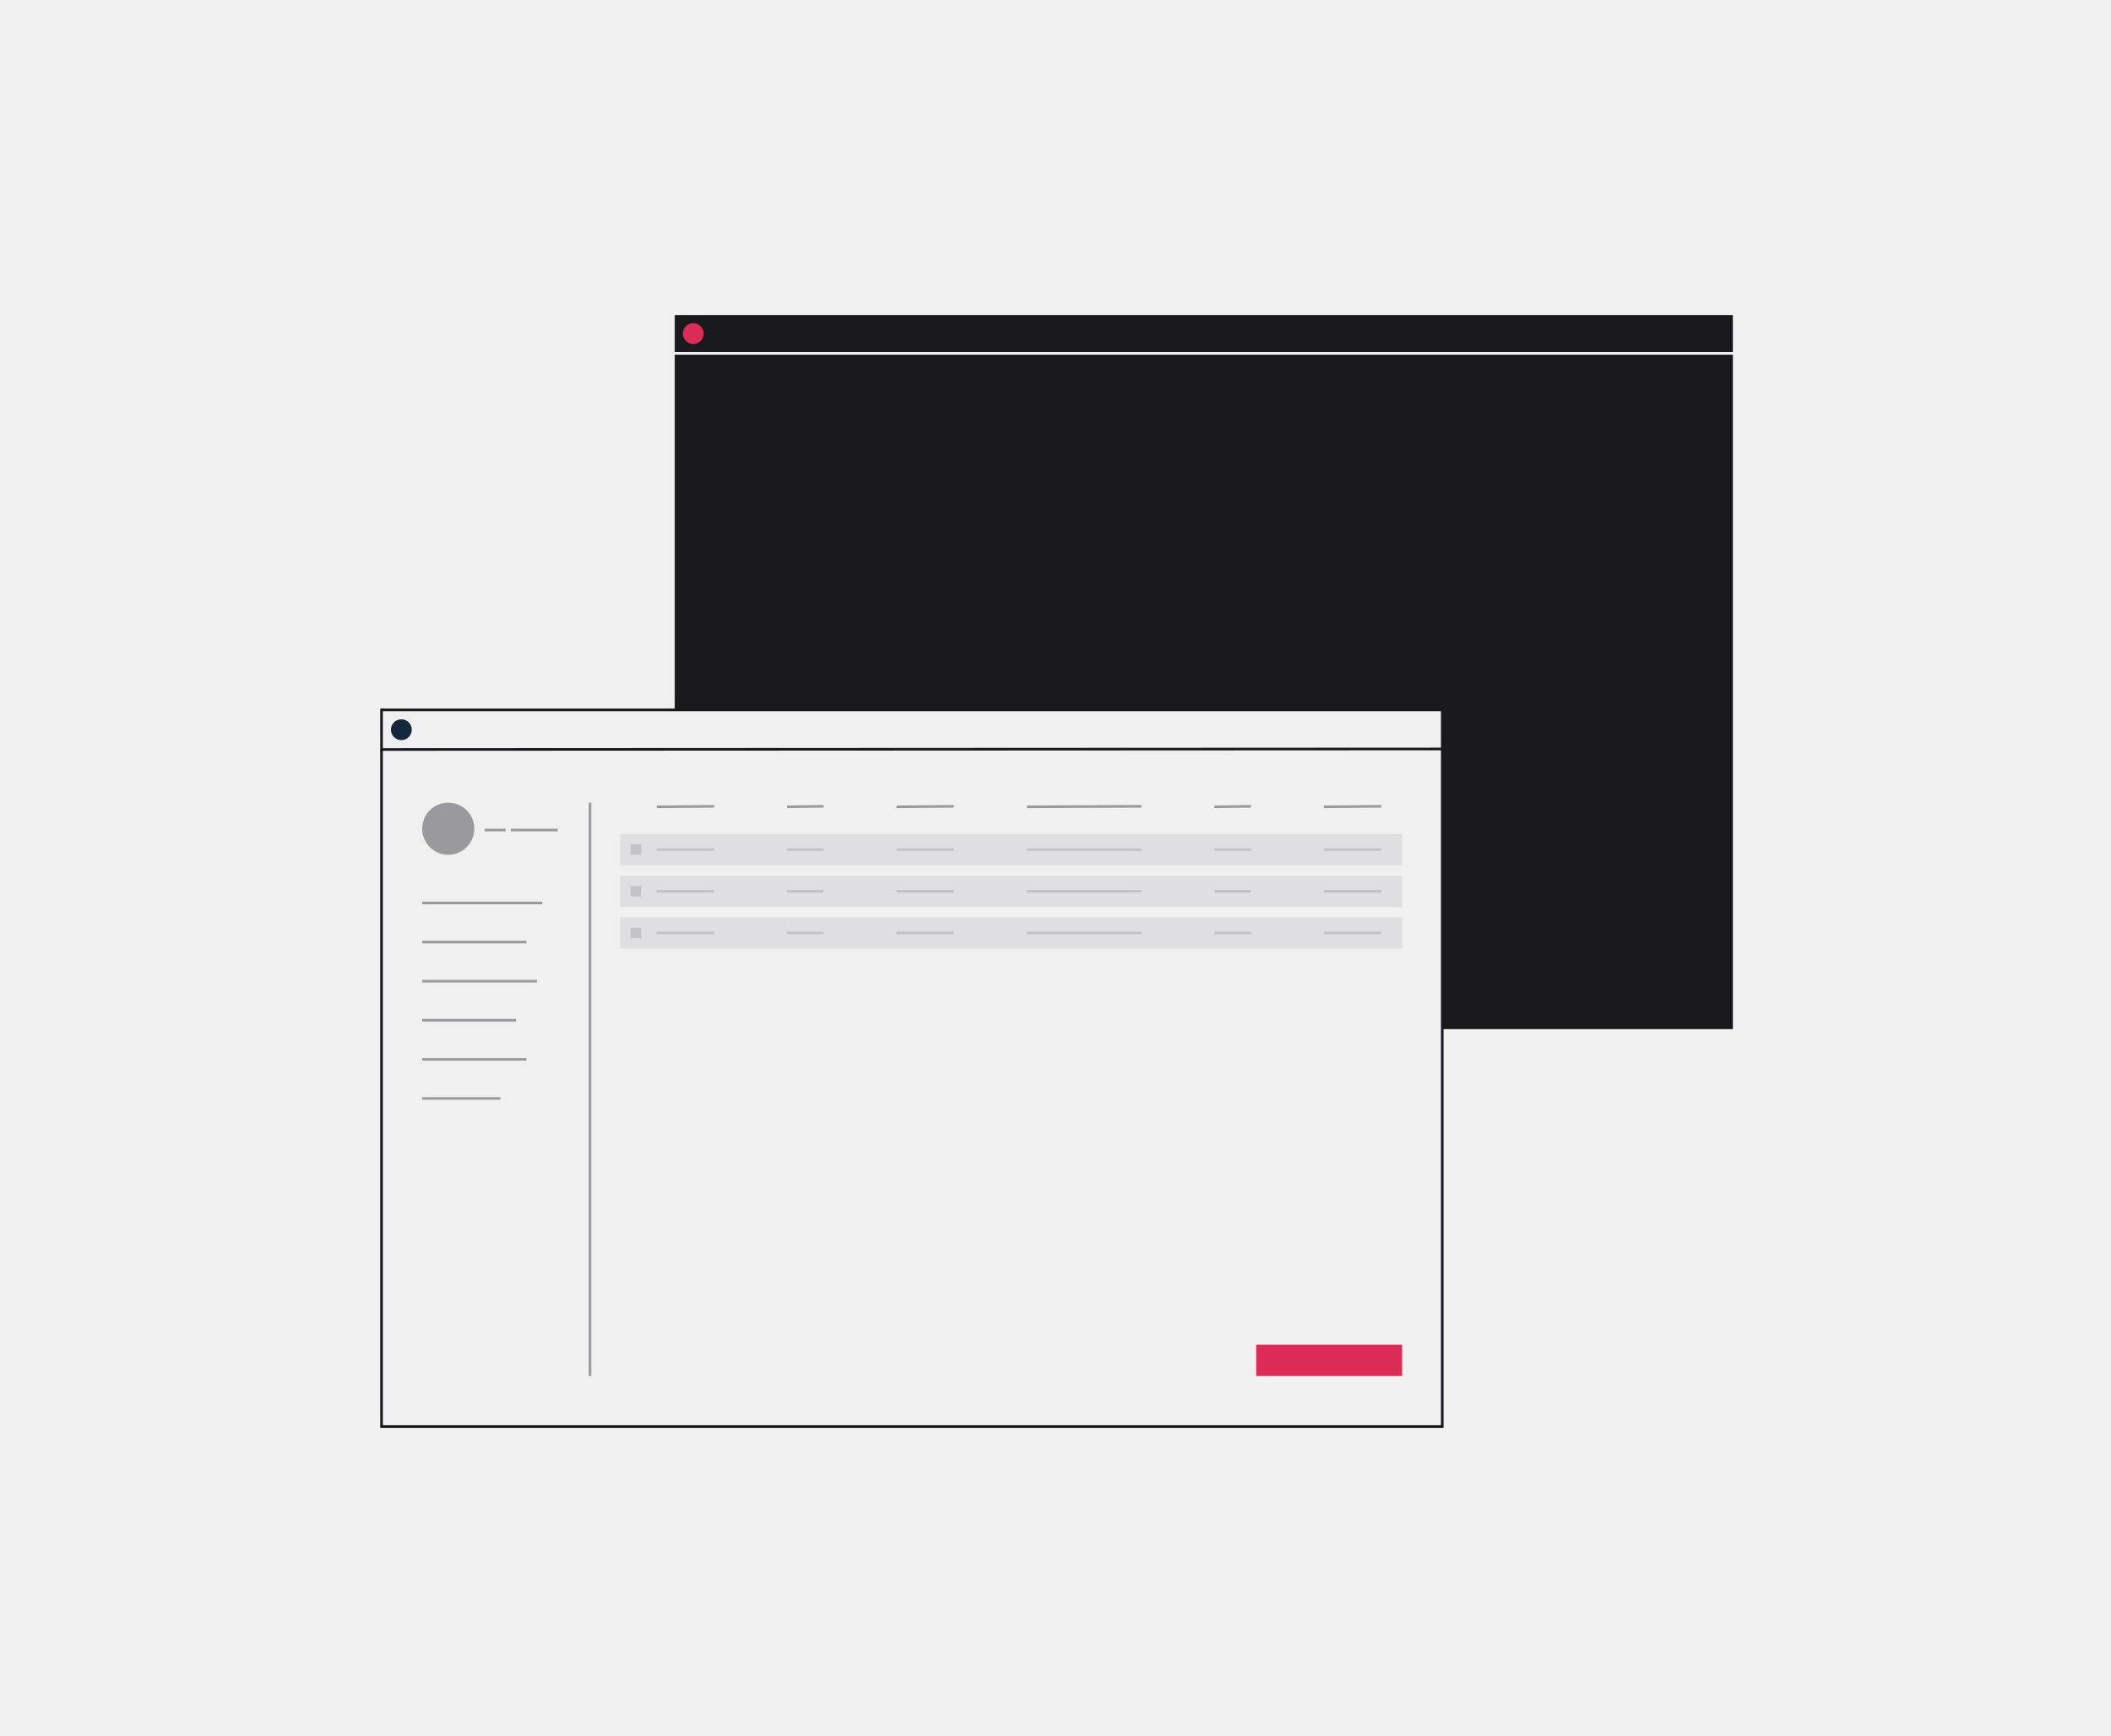
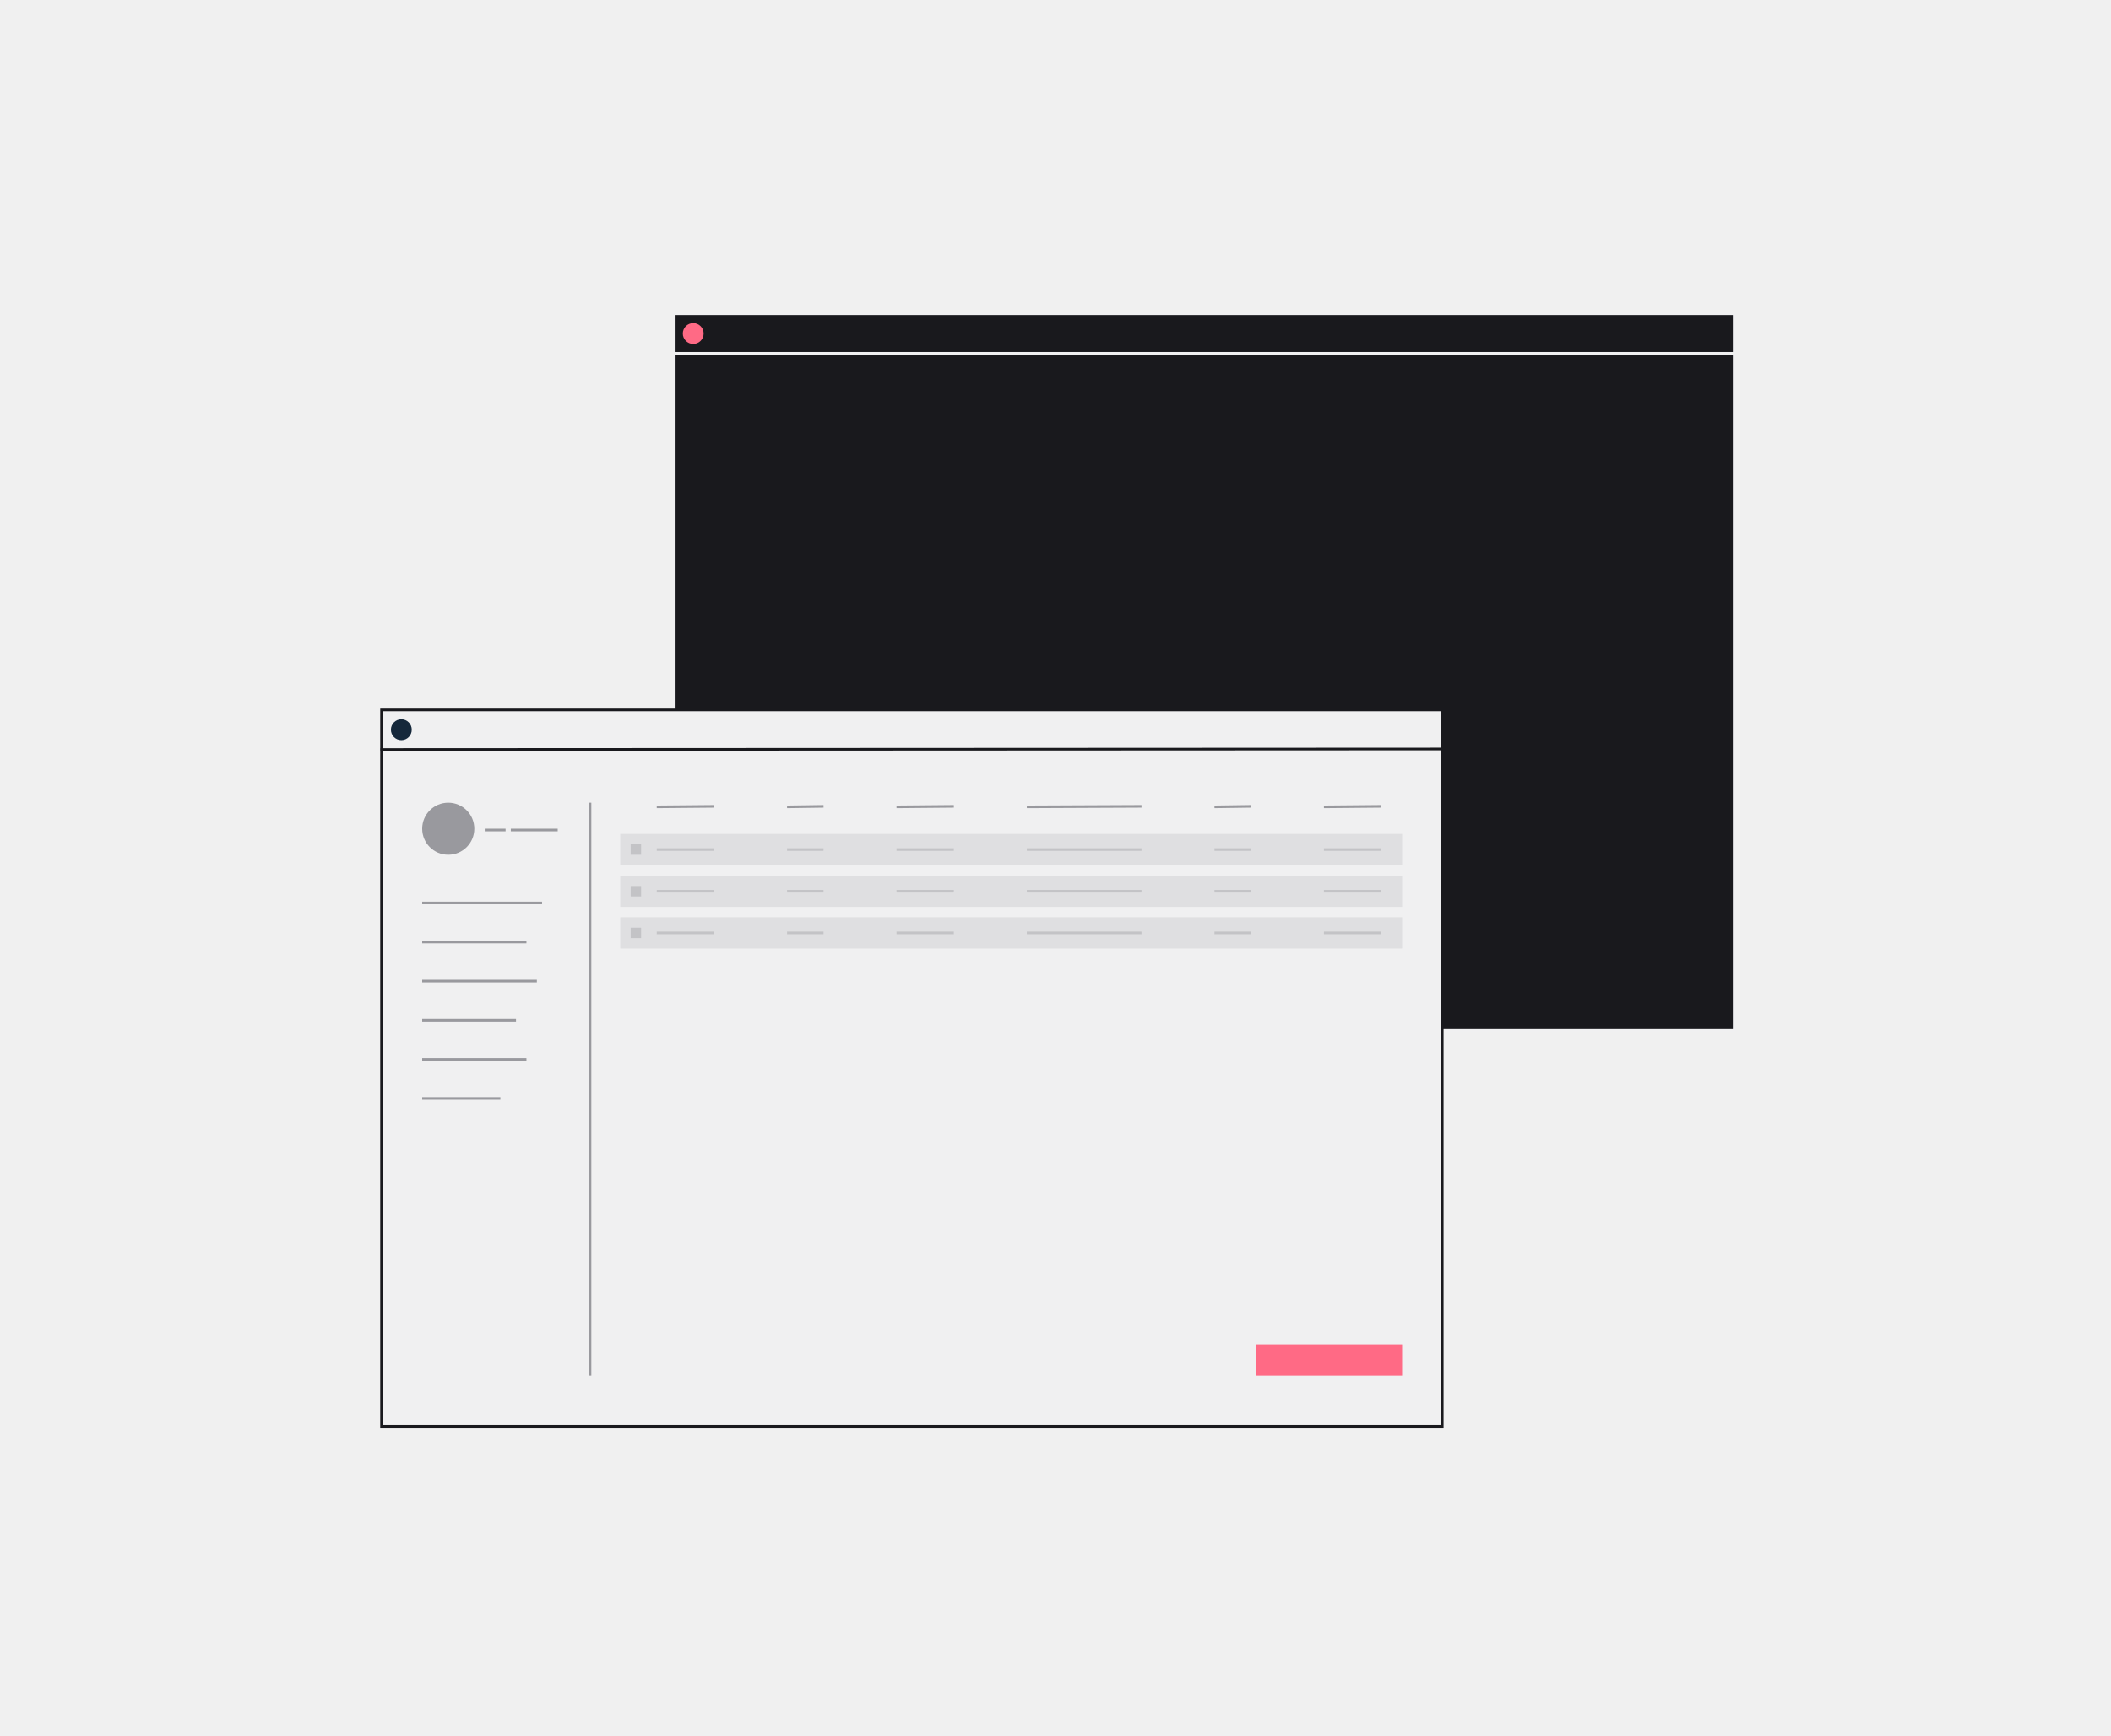
<svg xmlns="http://www.w3.org/2000/svg" viewBox="0 0 405 333" fill="none">
  <style>
@keyframes a0_t { 0% { transform: translate(-10px,0px); } 10.769% { transform: translate(-10px,0px); } 12.308% { transform: translate(0px,0px); } 100% { transform: translate(0px,0px); } }
@keyframes a0_o { 0% { opacity: 0; } 11.538% { opacity: 0; } 12.308% { opacity: 1; } 100% { opacity: 1; } }
@keyframes a1_t { 0% { transform: translate(-10px,0px); } 10% { transform: translate(-10px,0px); } 11.538% { transform: translate(0px,0px); } 100% { transform: translate(0px,0px); } }
@keyframes a1_o { 0% { opacity: 0; } 10.769% { opacity: 0; } 11.538% { opacity: 1; } 100% { opacity: 1; } }
@keyframes a2_t { 0% { transform: translate(-10px,0px); } 9.231% { transform: translate(-10px,0px); } 10.769% { transform: translate(0px,0px); } 100% { transform: translate(0px,0px); } }
@keyframes a2_o { 0% { opacity: 0; } 10% { opacity: 0; } 10.769% { opacity: 1; } 100% { opacity: 1; } }
- @keyframes a3_f { 0% { fill: #f0f0f1; } 70.769% { fill: #f0f0f1; } 72.308% { fill: #db2b56; } 100% { fill: #db2b56; } }
+ @keyframes a3_f { 0% { fill: #f0f0f1; } 70.769% { fill: #f0f0f1; } 72.308% { fill: #FF6A85; } 100% { fill: #FF6A85; } }
@keyframes a4_t { 0% { transform: translate(-10px,0px); } 8.461% { transform: translate(-10px,0px); } 10% { transform: translate(0px,0px); } 100% { transform: translate(0px,0px); } }
@keyframes a4_o { 0% { opacity: 0; } 9.231% { opacity: 0; } 10% { opacity: 1; } 100% { opacity: 1; } }
@keyframes a5_t { 0% { transform: translate(-10px,0px); } 7.692% { transform: translate(-10px,0px); } 9.231% { transform: translate(0px,0px); } 100% { transform: translate(0px,0px); } }
@keyframes a5_o { 0% { opacity: 0; } 8.462% { opacity: 0; } 9.231% { opacity: 1; } 100% { opacity: 1; } }
- @keyframes a6_f { 0% { fill: #f0f0f1; } 69.231% { fill: #f0f0f1; } 70.769% { fill: #db2b56; } 100% { fill: #db2b56; } }
+ @keyframes a6_f { 0% { fill: #f0f0f1; } 69.231% { fill: #f0f0f1; } 70.769% { fill: #FF6A85; } 100% { fill: #FF6A85; } }
@keyframes a7_t { 0% { transform: translate(-10px,0px); } 6.923% { transform: translate(-10px,0px); } 8.461% { transform: translate(0px,0px); } 100% { transform: translate(0px,0px); } }
@keyframes a7_o { 0% { opacity: 0; } 7.692% { opacity: 0; } 8.462% { opacity: 1; } 100% { opacity: 1; } }
@keyframes a8_t { 0% { transform: translate(-10px,0px); } 6.154% { transform: translate(-10px,0px); } 7.692% { transform: translate(0px,0px); } 100% { transform: translate(0px,0px); } }
@keyframes a8_o { 0% { opacity: 0; } 6.923% { opacity: 0; } 7.692% { opacity: 1; } 100% { opacity: 1; } }
@keyframes a9_t { 0% { transform: translate(-10px,0px); } 5.385% { transform: translate(-10px,0px); } 6.923% { transform: translate(0px,0px); } 100% { transform: translate(0px,0px); } }
@keyframes a9_o { 0% { opacity: 0; } 6.154% { opacity: 0; } 6.923% { opacity: 1; } 100% { opacity: 1; } }
@keyframes a10_t { 0% { transform: translate(-10px,0px); } 4.615% { transform: translate(-10px,0px); } 6.154% { transform: translate(0px,0px); } 100% { transform: translate(0px,0px); } }
@keyframes a10_o { 0% { opacity: 0; } 5.385% { opacity: 0; } 6.154% { opacity: 1; } 100% { opacity: 1; } }
@keyframes a11_t { 0% { transform: translate(-10px,0px); } 3.846% { transform: translate(-10px,0px); } 5.385% { transform: translate(0px,0px); } 100% { transform: translate(0px,0px); } }
@keyframes a11_o { 0% { opacity: 0; } 4.615% { opacity: 0; } 5.385% { opacity: 1; } 100% { opacity: 1; } }
@keyframes a12_s { 0% { stroke: #19191d; } 24.615% { stroke: #19191d; } 26.154% { stroke: #f0f0f1; } 76.923% { stroke: #f0f0f1; } 78.462% { stroke: #19191d; } 100% { stroke: #19191d; } }
- @keyframes a12_f { 0% { fill: #f0f0f1; } 24.615% { fill: #f0f0f1; } 26.154% { fill: #db2b56; } 76.923% { fill: #db2b56; } 78.462% { fill: #f0f0f1; } 100% { fill: #f0f0f1; } }
+ @keyframes a12_f { 0% { fill: #f0f0f1; } 24.615% { fill: #f0f0f1; } 26.154% { fill: #FF6A85; } 76.923% { fill: #FF6A85; } 78.462% { fill: #f0f0f1; } 100% { fill: #f0f0f1; } }
@keyframes a13_s { 0% { stroke: #19191d; } 24.615% { stroke: #19191d; } 26.154% { stroke: #f0f0f1; } 76.923% { stroke: #f0f0f1; } 78.462% { stroke: #19191d; } 100% { stroke: #19191d; } }
@keyframes a14_t { 0% { transform: translate(0px,0px); } 23.077% { transform: translate(0px,0px); } 24.615% { transform: translate(-10px,0px); } 76.923% { transform: translate(-10px,0px); } 78.462% { transform: translate(0px,0px); } 100% { transform: translate(0px,0px); } }
@keyframes a14_o { 0% { opacity: 1; } 23.077% { opacity: 1; } 23.846% { opacity: 0; } 76.923% { opacity: 0; } 77.692% { opacity: 1; } 100% { opacity: 1; } }
@keyframes a15_t { 0% { transform: translate(-3px,0px); } 80.769% { transform: translate(-3px,0px); } 82.308% { transform: translate(0px,0px); } 100% { transform: translate(0px,0px); } }
@keyframes a15_o { 0% { opacity: 0; } 81.538% { opacity: 0; } 82.308% { opacity: 1; } 100% { opacity: 1; } }
@keyframes a16_t { 0% { transform: translate(-3px,0px); } 81.538% { transform: translate(-3px,0px); } 83.077% { transform: translate(0px,0px); } 100% { transform: translate(0px,0px); } }
@keyframes a16_o { 0% { opacity: 0; } 82.308% { opacity: 0; } 83.077% { opacity: 1; } 100% { opacity: 1; } }
@keyframes a17_t { 0% { transform: translate(-3px,0px); } 82.308% { transform: translate(-3px,0px); } 83.846% { transform: translate(0px,0px); } 100% { transform: translate(0px,0px); } }
@keyframes a17_o { 0% { opacity: 0; } 83.077% { opacity: 0; } 83.846% { opacity: 1; } 100% { opacity: 1; } }
@keyframes a18_t { 0% { transform: translate(-3px,0px); } 83.077% { transform: translate(-3px,0px); } 84.615% { transform: translate(0px,0px); } 100% { transform: translate(0px,0px); } }
@keyframes a18_o { 0% { opacity: 0; } 83.846% { opacity: 0; } 84.615% { opacity: 1; } 100% { opacity: 1; } }
@keyframes a19_t { 0% { transform: translate(-3px,0px); } 83.846% { transform: translate(-3px,0px); } 85.385% { transform: translate(0px,0px); } 100% { transform: translate(0px,0px); } }
@keyframes a19_o { 0% { opacity: 0; } 84.615% { opacity: 0; } 85.385% { opacity: 1; } 100% { opacity: 1; } }
@keyframes a20_t { 0% { transform: translate(-3px,0px); } 84.615% { transform: translate(-3px,0px); } 86.154% { transform: translate(0px,0px); } 100% { transform: translate(0px,0px); } }
@keyframes a20_o { 0% { opacity: 0; } 85.385% { opacity: 0; } 86.154% { opacity: 1; } 100% { opacity: 1; } }
@keyframes a21_t { 0% { transform: translate(-3px,0px); } 85.385% { transform: translate(-3px,0px); } 86.923% { transform: translate(0px,0px); } 100% { transform: translate(0px,0px); } }
@keyframes a21_o { 0% { opacity: 0; } 86.154% { opacity: 0; } 86.923% { opacity: 1; } 100% { opacity: 1; } }
@keyframes a22_t { 0% { transform: translate(-3px,0px); } 86.154% { transform: translate(-3px,0px); } 87.692% { transform: translate(0px,0px); } 100% { transform: translate(0px,0px); } }
@keyframes a22_o { 0% { opacity: 0; } 86.923% { opacity: 0; } 87.692% { opacity: 1; } 100% { opacity: 1; } }
- @keyframes a23_f { 0% { fill: #db2b56; } 15.385% { fill: #db2b56; } 16.923% { fill: #19191d; } 23.077% { fill: #19191d; } 24.615% { fill: #db2b56; } 100% { fill: #db2b56; } }
+ @keyframes a23_f { 0% { fill: #FF6A85; } 15.385% { fill: #FF6A85; } 16.923% { fill: #19191d; } 23.077% { fill: #19191d; } 24.615% { fill: #FF6A85; } 100% { fill: #FF6A85; } }
@keyframes a24_t { 0% { transform: translate(10px,0px); } 26.923% { transform: translate(10px,0px); } 28.462% { transform: translate(0px,0px); } 46.154% { transform: translate(0px,0px); } 47.692% { transform: translate(-10px,0px); } 100% { transform: translate(-10px,0px); } }
@keyframes a24_o { 0% { opacity: 0; } 26.923% { opacity: 0; } 27.692% { opacity: 1; } 46.154% { opacity: 1; } 46.923% { opacity: 0; } 100% { opacity: 0; } }
@keyframes a25_o { 0% { opacity: 0; } 29.231% { opacity: 0; } 30% { opacity: 1; } 100% { opacity: 1; } }
@keyframes a26_o { 0% { opacity: 0; } 30% { opacity: 0; } 30.769% { opacity: 1; } 100% { opacity: 1; } }
@keyframes a27_o { 0% { opacity: 0; } 30.769% { opacity: 0; } 31.538% { opacity: 1; } 100% { opacity: 1; } }
@keyframes a28_o { 0% { opacity: 0; } 31.538% { opacity: 0; } 32.308% { opacity: 1; } 100% { opacity: 1; } }
@keyframes a29_o { 0% { opacity: 0; } 32.308% { opacity: 0; } 33.077% { opacity: 1; } 100% { opacity: 1; } }
@keyframes a30_o { 0% { opacity: 0; } 33.077% { opacity: 0; } 33.846% { opacity: 1; } 100% { opacity: 1; } }
@keyframes a31_o { 0% { opacity: 0; } 33.846% { opacity: 0; } 34.615% { opacity: 1; } 100% { opacity: 1; } }
@keyframes a32_o { 0% { opacity: 0; } 34.615% { opacity: 0; } 35.385% { opacity: 1; } 100% { opacity: 1; } }
@keyframes a33_o { 0% { opacity: 0; } 35.385% { opacity: 0; } 36.154% { opacity: 1; } 100% { opacity: 1; } }
@keyframes a34_o { 0% { opacity: 0; } 36.154% { opacity: 0; } 36.923% { opacity: 1; } 100% { opacity: 1; } }
@keyframes a35_o { 0% { opacity: 0; } 36.923% { opacity: 0; } 37.692% { opacity: 1; } 100% { opacity: 1; } }
@keyframes a36_o { 0% { opacity: 0; } 37.692% { opacity: 0; } 38.462% { opacity: 1; } 100% { opacity: 1; } }
@keyframes a37_o { 0% { opacity: 0; } 38.462% { opacity: 0; } 39.231% { opacity: 1; } 100% { opacity: 1; } }
@keyframes a38_f { 0% { fill: #19191d; } 39.231% { fill: #19191d; } 40.769% { fill: #fff; } 100% { fill: #fff; } }
@keyframes a39_t { 0% { transform: translate(10px,0px); } 50% { transform: translate(10px,0px); } 51.538% { transform: translate(0px,0px); } 73.077% { transform: translate(0px,0px); } 74.615% { transform: translate(-10px,0px); } 100% { transform: translate(-10px,0px); } }
@keyframes a39_o { 0% { opacity: 0; } 50% { opacity: 0; } 50.769% { opacity: 1; } 73.077% { opacity: 1; } 73.846% { opacity: 0; } 100% { opacity: 0; } }
@keyframes a40_f { 0% { fill: #fff; } 60.769% { fill: #fff; } 62.308% { fill: #19191d; } 100% { fill: #19191d; } }
@keyframes a41_f { 0% { fill: #fff; } 59.231% { fill: #fff; } 60.769% { fill: #19191d; } 100% { fill: #19191d; } }
@keyframes a42_f { 0% { fill: #fff; } 57.692% { fill: #fff; } 59.231% { fill: #19191d; } 100% { fill: #19191d; } }
- @keyframes a43_f { 0% { fill: #db2b56; } 67.692% { fill: #db2b56; } 69.231% { fill: #fff; } 100% { fill: #fff; } }
- @keyframes a44_f { 0% { fill: #fff; } 67.692% { fill: #fff; } 69.231% { fill: #db2b56; } 100% { fill: #db2b56; } }
+ @keyframes a43_f { 0% { fill: #FF6A85; } 67.692% { fill: #FF6A85; } 69.231% { fill: #fff; } 100% { fill: #fff; } }
+ @keyframes a44_f { 0% { fill: #fff; } 67.692% { fill: #fff; } 69.231% { fill: #FF6A85; } 100% { fill: #FF6A85; } }
</style>
  <rect x="129.2" y="60.2" width="203.5" height="137.5" fill="#19191d" stroke="#f0f0f1" stroke-width=".5" />
  <path stroke="#f0f0f1" stroke-width=".5" d="M129 67.8h204" />
-   <rect x="131" y="62" width="4" height="4" rx="2" fill="#db2b56" />
+   <rect x="131" y="62" width="4" height="4" rx="2" fill="#FF6A85" />
  <g opacity="0" transform="translate(-10,0)" style="animation: 13s linear infinite both a0_t, 13s linear infinite both a0_o;">
    <rect x="139" y="127" width="12" height=".5" fill="#f0f0f1" />
    <rect x="155" y="127" width="19" height=".5" fill="#f0f0f1" />
  </g>
  <g opacity="0" transform="translate(-10,0)" style="animation: 13s linear infinite both a1_t, 13s linear infinite both a1_o;">
    <rect x="150" y="122" width="14" height=".5" fill="#f0f0f1" />
    <rect x="168" y="122" width="24" height=".5" fill="#f0f0f1" />
  </g>
  <g opacity="0" transform="translate(-10,0)" style="animation: 13s linear infinite both a2_t, 13s linear infinite both a2_o;">
    <rect width="24" height=".5" fill="#f0f0f1" transform="translate(150,116.5)" style="animation: 13s linear infinite both a3_f;" />
    <rect x="178" y="116.5" width="8" height=".5" fill="#f0f0f1" />
  </g>
  <g opacity="0" transform="translate(-10,0)" style="animation: 13s linear infinite both a4_t, 13s linear infinite both a4_o;">
    <rect x="146" y="111" width="24" height=".5" fill="#f0f0f1" />
    <rect x="174" y="111" width="16" height=".5" fill="#f0f0f1" />
  </g>
  <g opacity="0" transform="translate(-10,0)" style="animation: 13s linear infinite both a5_t, 13s linear infinite both a5_o;">
    <rect x="150" y="105.5" width="14" height=".5" fill="#f0f0f1" />
    <rect x="168" y="105.5" width="8" height=".5" fill="#f0f0f1" />
    <rect width="7" height=".5" fill="#f0f0f1" transform="translate(180,105.5)" style="animation: 13s linear infinite both a6_f;" />
  </g>
  <g opacity="0" transform="translate(-10,0)" style="animation: 13s linear infinite both a7_t, 13s linear infinite both a7_o;">
    <rect x="150" y="100" width="24" height=".5" fill="#f0f0f1" />
    <rect x="178" y="100" width="16" height=".5" fill="#f0f0f1" />
  </g>
  <g opacity="0" transform="translate(-10,0)" style="animation: 13s linear infinite both a8_t, 13s linear infinite both a8_o;">
    <rect x="162" y="94.5" width="16" height=".5" fill="#f0f0f1" />
    <rect x="182" y="94.5" width="4.2" height=".5" fill="#f0f0f1" />
    <rect x="146" y="94.5" width="12" height=".5" fill="#f0f0f1" />
  </g>
  <g opacity="0" transform="translate(-10,0)" style="animation: 13s linear infinite both a9_t, 13s linear infinite both a9_o;">
    <rect x="150" y="89" width="7.7" height=".5" fill="#f0f0f1" />
    <rect x="162" y="89" width="11.7" height=".5" fill="#f0f0f1" />
  </g>
  <g opacity="0" transform="translate(-10,0)" style="animation: 13s linear infinite both a10_t, 13s linear infinite both a10_o;">
    <rect x="146" y="83.5" width="8" height=".5" fill="#f0f0f1" />
    <rect x="158" y="83.5" width="38" height=".5" fill="#f0f0f1" />
  </g>
  <g opacity="0" transform="translate(-10,0)" style="animation: 13s linear infinite both a11_t, 13s linear infinite both a11_o;">
    <rect x="139" y="78" width="12" height=".5" fill="#f0f0f1" />
    <rect x="155" y="78" width="19" height=".5" fill="#f0f0f1" />
  </g>
  <rect width="203.5" height="137.5" fill="#f0f0f1" stroke="#19191d" stroke-width=".5" transform="translate(73.2,136.2)" style="animation: 13s linear infinite both a12_s, 13s linear infinite both a12_f;" />
  <rect x="75" y="138" width="4" height="4" rx="2" fill="#15283b" />
  <path stroke="#19191d" stroke-width=".5" d="M73 143.8l204-0.1" style="animation: 13s linear infinite both a13_s;" />
  <g style="animation: 13s linear infinite both a14_t, 13s linear infinite both a14_o;">
    <g>
      <ellipse cx="86" cy="159" fill="#99999e" rx="5" ry="5" />
      <rect x="93" y="159" width="4" height=".5" fill="#99999e" />
      <rect x="98" y="159" width="9" height=".5" fill="#99999e" />
      <rect x="81" y="173" width="23" height=".5" fill="#99999e" />
      <rect x="81" y="195.5" width="18" height=".5" fill="#99999e" />
      <rect x="81" y="180.5" width="20" height=".5" fill="#99999e" />
      <rect x="81" y="203" width="20" height=".5" fill="#99999e" />
      <rect x="81" y="188" width="22" height=".5" fill="#99999e" />
      <rect x="81" y="210.5" width="15" height=".5" fill="#99999e" />
      <path stroke="#99999e" stroke-width=".5" d="M113.2 154v110" />
    </g>
    <g>
      <path stroke="#99999e" stroke-width=".5" d="M126 154.8l11-0.1" />
      <path stroke="#99999e" stroke-width=".5" d="M197 154.8l22-0.1" />
      <path stroke="#99999e" stroke-width=".5" d="M151 154.8l7-0.1" />
      <path stroke="#99999e" stroke-width=".5" d="M233 154.8l7-0.1" />
      <path stroke="#99999e" stroke-width=".5" d="M172 154.8l11-0.1" />
      <path stroke="#99999e" stroke-width=".5" d="M254 154.8l11-0.1" />
    </g>
    <g>
      <rect x="119" y="160" opacity=".2" width="150" height="6" fill="#99999e" />
      <rect x="121" y="162" opacity=".4" width="2" height="2" fill="#99999e" />
      <g opacity=".4">
        <path stroke="#99999e" stroke-width=".5" d="M126 163h11" />
        <path stroke="#99999e" stroke-width=".5" d="M197 163h22" />
        <path stroke="#99999e" stroke-width=".5" d="M151 163h7" />
        <path stroke="#99999e" stroke-width=".5" d="M233 163h7" />
        <path stroke="#99999e" stroke-width=".5" d="M172 163h11" />
        <path stroke="#99999e" stroke-width=".5" d="M254 163h11" />
      </g>
    </g>
    <g>
      <rect x="119" y="168" opacity=".2" width="150" height="6" fill="#99999e" />
      <rect x="121" y="170" opacity=".4" width="2" height="2" fill="#99999e" />
      <g opacity=".4">
        <path stroke="#99999e" stroke-width=".5" d="M126 171h11" />
        <path stroke="#99999e" stroke-width=".5" d="M197 171h22" />
        <path stroke="#99999e" stroke-width=".5" d="M151 171h7" />
        <path stroke="#99999e" stroke-width=".5" d="M233 171h7" />
        <path stroke="#99999e" stroke-width=".5" d="M172 171h11" />
        <path stroke="#99999e" stroke-width=".5" d="M254 171h11" />
      </g>
    </g>
    <g>
      <rect x="119" y="176" opacity=".2" width="150" height="6" fill="#99999e" />
      <rect x="121" y="178" opacity=".4" width="2" height="2" fill="#99999e" />
      <g opacity=".4">
        <path stroke="#99999e" stroke-width=".5" d="M126 179h11" />
        <path stroke="#99999e" stroke-width=".5" d="M197 179h22" />
        <path stroke="#99999e" stroke-width=".5" d="M151 179h7" />
        <path stroke="#99999e" stroke-width=".5" d="M233 179h7" />
        <path stroke="#99999e" stroke-width=".5" d="M172 179h11" />
        <path stroke="#99999e" stroke-width=".5" d="M254 179h11" />
      </g>
    </g>
    <g opacity="0" transform="translate(-3,0)" style="animation: 13s linear infinite both a15_t, 13s linear infinite both a15_o;">
-       <rect x="119" y="184" width="150" height="6" fill="#db2b56" />
+       <rect x="119" y="184" width="150" height="6" fill="#FF6A85" />
      <rect x="121" y="186" width="2" height="2" fill="#fff" />
      <path stroke="#fff" stroke-width=".5" d="M126 187h11" />
      <path stroke="#fff" stroke-width=".5" d="M197 187h22" />
      <path stroke="#fff" stroke-width=".5" d="M151 187h7" />
      <path stroke="#fff" stroke-width=".5" d="M233 187h7" />
      <path stroke="#fff" stroke-width=".5" d="M172 187h11" />
      <path stroke="#fff" stroke-width=".5" d="M254 187h11" />
    </g>
    <g opacity="0" transform="translate(-3,0)" style="animation: 13s linear infinite both a16_t, 13s linear infinite both a16_o;">
-       <rect x="119" y="192" width="150" height="6" fill="#db2b56" />
+       <rect x="119" y="192" width="150" height="6" fill="#FF6A85" />
      <rect x="121" y="194" width="2" height="2" fill="#fff" />
      <path stroke="#fff" stroke-width=".5" d="M126 195h11" />
      <path stroke="#fff" stroke-width=".5" d="M197 195h22" />
      <path stroke="#fff" stroke-width=".5" d="M151 195h7" />
      <path stroke="#fff" stroke-width=".5" d="M233 195h7" />
      <path stroke="#fff" stroke-width=".5" d="M172 195h11" />
      <path stroke="#fff" stroke-width=".5" d="M254 195h11" />
    </g>
    <g opacity="0" transform="translate(-3,0)" style="animation: 13s linear infinite both a17_t, 13s linear infinite both a17_o;">
-       <rect x="119" y="200" width="150" height="6" fill="#db2b56" />
+       <rect x="119" y="200" width="150" height="6" fill="#FF6A85" />
      <rect x="121" y="202" width="2" height="2" fill="#fff" />
      <path stroke="#fff" stroke-width=".5" d="M126 203h11" />
      <path stroke="#fff" stroke-width=".5" d="M197 203h22" />
      <path stroke="#fff" stroke-width=".5" d="M151 203h7" />
      <path stroke="#fff" stroke-width=".5" d="M233 203h7" />
      <path stroke="#fff" stroke-width=".5" d="M172 203h11" />
      <path stroke="#fff" stroke-width=".5" d="M254 203h11" />
    </g>
    <g opacity="0" transform="translate(-3,0)" style="animation: 13s linear infinite both a18_t, 13s linear infinite both a18_o;">
-       <rect x="119" y="208" width="150" height="6" fill="#db2b56" />
+       <rect x="119" y="208" width="150" height="6" fill="#FF6A85" />
      <rect x="121" y="210" width="2" height="2" fill="#fff" />
      <path stroke="#fff" stroke-width=".5" d="M126 211h11" />
      <path stroke="#fff" stroke-width=".5" d="M197 211h22" />
      <path stroke="#fff" stroke-width=".5" d="M151 211h7" />
      <path stroke="#fff" stroke-width=".5" d="M233 211h7" />
      <path stroke="#fff" stroke-width=".5" d="M172 211h11" />
      <path stroke="#fff" stroke-width=".5" d="M254 211h11" />
    </g>
    <g opacity="0" transform="translate(-3,0)" style="animation: 13s linear infinite both a19_t, 13s linear infinite both a19_o;">
-       <rect x="119" y="216" width="150" height="6" fill="#db2b56" />
+       <rect x="119" y="216" width="150" height="6" fill="#FF6A85" />
      <rect x="121" y="218" width="2" height="2" fill="#fff" />
      <path stroke="#fff" stroke-width=".5" d="M126 219h11" />
      <path stroke="#fff" stroke-width=".5" d="M197 219h22" />
      <path stroke="#fff" stroke-width=".5" d="M151 219h7" />
      <path stroke="#fff" stroke-width=".5" d="M233 219h7" />
      <path stroke="#fff" stroke-width=".5" d="M172 219h11" />
      <path stroke="#fff" stroke-width=".5" d="M254 219h11" />
    </g>
    <g opacity="0" transform="translate(-3,0)" style="animation: 13s linear infinite both a20_t, 13s linear infinite both a20_o;">
-       <rect x="119" y="224" width="150" height="6" fill="#db2b56" />
+       <rect x="119" y="224" width="150" height="6" fill="#FF6A85" />
      <rect x="121" y="226" width="2" height="2" fill="#fff" />
      <path stroke="#fff" stroke-width=".5" d="M126 227h11" />
      <path stroke="#fff" stroke-width=".5" d="M197 227h22" />
      <path stroke="#fff" stroke-width=".5" d="M151 227h7" />
      <path stroke="#fff" stroke-width=".5" d="M233 227h7" />
      <path stroke="#fff" stroke-width=".5" d="M172 227h11" />
      <path stroke="#fff" stroke-width=".5" d="M254 227h11" />
    </g>
    <g opacity="0" transform="translate(-3,0)" style="animation: 13s linear infinite both a21_t, 13s linear infinite both a21_o;">
-       <rect x="119" y="232" width="150" height="6" fill="#db2b56" />
+       <rect x="119" y="232" width="150" height="6" fill="#FF6A85" />
      <rect x="121" y="234" width="2" height="2" fill="#fff" />
      <g>
        <path stroke="#fff" stroke-width=".5" d="M126 235h11" />
        <path stroke="#fff" stroke-width=".5" d="M197 235h22" />
        <path stroke="#fff" stroke-width=".5" d="M151 235h7" />
        <path stroke="#fff" stroke-width=".5" d="M233 235h7" />
        <path stroke="#fff" stroke-width=".5" d="M172 235h11" />
        <path stroke="#fff" stroke-width=".5" d="M254 235h11" />
      </g>
    </g>
    <g opacity="0" transform="translate(-3,0)" style="animation: 13s linear infinite both a22_t, 13s linear infinite both a22_o;">
-       <rect x="119" y="240" width="150" height="6" fill="#db2b56" />
+       <rect x="119" y="240" width="150" height="6" fill="#FF6A85" />
      <rect x="121" y="242" width="2" height="2" fill="#fff" />
      <g>
        <g>
          <path stroke="#fff" stroke-width=".5" d="M126 243h11" />
          <path stroke="#fff" stroke-width=".5" d="M197 243h22" />
          <path stroke="#fff" stroke-width=".5" d="M151 243h7" />
          <path stroke="#fff" stroke-width=".5" d="M233 243h7" />
          <path stroke="#fff" stroke-width=".5" d="M172 243h11" />
          <path stroke="#fff" stroke-width=".5" d="M254 243h11" />
        </g>
      </g>
    </g>
-     <rect width="28" height="6" fill="#db2b56" transform="translate(241,258)" style="animation: 13s linear infinite both a23_f;" />
+     <rect width="28" height="6" fill="#FF6A85" transform="translate(241,258)" style="animation: 13s linear infinite both a23_f;" />
  </g>
  <g opacity="0" transform="translate(10,0)" style="animation: 13s linear infinite both a24_t, 13s linear infinite both a24_o;">
    <g>
      <rect x="145" y="194" width="60" height="8" fill="#fff" />
      <g>
-         <ellipse fill="#db2b56" rx=".5" ry=".5" opacity="0" transform="translate(147.5,198)" style="animation: 13s linear infinite both a25_o;" />
-         <ellipse fill="#db2b56" rx=".5" ry=".5" opacity="0" transform="translate(150.5,198)" style="animation: 13s linear infinite both a26_o;" />
-         <ellipse fill="#db2b56" rx=".5" ry=".5" opacity="0" transform="translate(153.5,198)" style="animation: 13s linear infinite both a27_o;" />
-         <ellipse fill="#db2b56" rx=".5" ry=".5" opacity="0" transform="translate(156.5,198)" style="animation: 13s linear infinite both a28_o;" />
-         <ellipse fill="#db2b56" rx=".5" ry=".5" opacity="0" transform="translate(159.5,198)" style="animation: 13s linear infinite both a29_o;" />
+         <ellipse fill="#FF6A85" rx=".5" ry=".5" opacity="0" transform="translate(147.5,198)" style="animation: 13s linear infinite both a25_o;" />
+         <ellipse fill="#FF6A85" rx=".5" ry=".5" opacity="0" transform="translate(150.5,198)" style="animation: 13s linear infinite both a26_o;" />
+         <ellipse fill="#FF6A85" rx=".5" ry=".5" opacity="0" transform="translate(153.5,198)" style="animation: 13s linear infinite both a27_o;" />
+         <ellipse fill="#FF6A85" rx=".5" ry=".5" opacity="0" transform="translate(156.5,198)" style="animation: 13s linear infinite both a28_o;" />
+         <ellipse fill="#FF6A85" rx=".5" ry=".5" opacity="0" transform="translate(159.5,198)" style="animation: 13s linear infinite both a29_o;" />
      </g>
      <rect x="145" y="206" width="60" height="8" fill="#fff" />
      <g>
-         <ellipse fill="#db2b56" rx=".5" ry=".5" opacity="0" transform="translate(147.5,210)" style="animation: 13s linear infinite both a30_o;" />
-         <ellipse fill="#db2b56" rx=".5" ry=".5" opacity="0" transform="translate(150.5,210)" style="animation: 13s linear infinite both a31_o;" />
-         <ellipse fill="#db2b56" rx=".5" ry=".5" opacity="0" transform="translate(153.5,210)" style="animation: 13s linear infinite both a32_o;" />
-         <ellipse fill="#db2b56" rx=".5" ry=".5" opacity="0" transform="translate(156.5,210)" style="animation: 13s linear infinite both a33_o;" />
-         <ellipse fill="#db2b56" rx=".5" ry=".5" opacity="0" transform="translate(159.5,210)" style="animation: 13s linear infinite both a34_o;" />
-         <ellipse fill="#db2b56" rx=".5" ry=".5" opacity="0" transform="translate(162.5,210)" style="animation: 13s linear infinite both a35_o;" />
-         <ellipse fill="#db2b56" rx=".5" ry=".5" opacity="0" transform="translate(165.5,210)" style="animation: 13s linear infinite both a36_o;" />
-         <ellipse fill="#db2b56" rx=".5" ry=".5" opacity="0" transform="translate(168.5,210)" style="animation: 13s linear infinite both a37_o;" />
+         <ellipse fill="#FF6A85" rx=".5" ry=".5" opacity="0" transform="translate(147.5,210)" style="animation: 13s linear infinite both a30_o;" />
+         <ellipse fill="#FF6A85" rx=".5" ry=".5" opacity="0" transform="translate(150.5,210)" style="animation: 13s linear infinite both a31_o;" />
+         <ellipse fill="#FF6A85" rx=".5" ry=".5" opacity="0" transform="translate(153.5,210)" style="animation: 13s linear infinite both a32_o;" />
+         <ellipse fill="#FF6A85" rx=".5" ry=".5" opacity="0" transform="translate(156.5,210)" style="animation: 13s linear infinite both a33_o;" />
+         <ellipse fill="#FF6A85" rx=".5" ry=".5" opacity="0" transform="translate(159.5,210)" style="animation: 13s linear infinite both a34_o;" />
+         <ellipse fill="#FF6A85" rx=".5" ry=".5" opacity="0" transform="translate(162.5,210)" style="animation: 13s linear infinite both a35_o;" />
+         <ellipse fill="#FF6A85" rx=".5" ry=".5" opacity="0" transform="translate(165.5,210)" style="animation: 13s linear infinite both a36_o;" />
+         <ellipse fill="#FF6A85" rx=".5" ry=".5" opacity="0" transform="translate(168.5,210)" style="animation: 13s linear infinite both a37_o;" />
      </g>
      <rect width="60" height="8" fill="#19191d" transform="translate(145,244)" style="animation: 13s linear infinite both a38_f;" />
    </g>
    <rect x="170" y="164" width="10" height="10" fill="#19191d" />
  </g>
  <g opacity="0" transform="translate(10,0)" style="animation: 13s linear infinite both a39_t, 13s linear infinite both a39_o;">
    <g>
      <rect width="3.5" height="3.5" fill="#fff" stroke="#19191d" stroke-width=".5" transform="translate(145.2,230.2)" style="animation: 13s linear infinite both a40_f;" />
      <path stroke="#19191d" stroke-width=".5" d="M152 232h20" />
      <path stroke="#19191d" stroke-width=".5" d="M174 232h7" />
    </g>
    <g>
      <rect width="3.5" height="3.5" fill="#fff" stroke="#19191d" stroke-width=".5" transform="translate(145.2,223.2)" style="animation: 13s linear infinite both a41_f;" />
      <path stroke="#19191d" stroke-width=".5" d="M152 225h20" />
      <path stroke="#19191d" stroke-width=".5" d="M174 225h7" />
    </g>
    <g>
      <rect width="3.5" height="3.5" fill="#fff" stroke="#19191d" stroke-width=".5" transform="translate(145.2,216.2)" style="animation: 13s linear infinite both a42_f;" />
      <path stroke="#19191d" stroke-width=".5" d="M152 218h20" />
      <path stroke="#19191d" stroke-width=".5" d="M174 218h7" />
    </g>
    <g>
      <path stroke="#fff" stroke-width=".5" d="M145 188h23.1" />
      <path stroke="#fff" stroke-width=".5" d="M171.5 188h8.1" />
      <path stroke="#fff" stroke-width=".5" d="M181.9 188h23.1" />
      <path stroke="#fff" stroke-width=".5" d="M145 190.8l46.2-0.1" />
      <path stroke="#fff" stroke-width=".5" d="M194.6 190.8l8.1-0.1" />
      <path stroke="#fff" stroke-width=".5" d="M145 193.8l28.8-0.1" />
      <path stroke="#fff" stroke-width=".5" d="M177.3 193.8l21.9-0.1" />
      <path stroke="#fff" stroke-width=".5" d="M145 196.8l40.4-0.1" />
      <path stroke="#fff" stroke-width=".5" d="M187.7 196.8l11.5-0.1" />
      <path stroke="#fff" stroke-width=".5" d="M145 199.8l5.8-0.1" />
      <path stroke="#fff" stroke-width=".5" d="M153.1 199.8l38.1-0.1" />
      <path stroke="#fff" stroke-width=".5" d="M193.5 199.8l9.2-0.1" />
      <path stroke="#fff" stroke-width=".5" d="M145 202.8l21.9-0.1" />
    </g>
-     <ellipse cx="148" cy="222" fill="#db2b56" rx="1" ry="1" />
-     <ellipse cx="152" cy="222" fill="#db2b56" rx="1" ry="1" />
-     <ellipse cx="156" cy="222" fill="#db2b56" rx="1" ry="1" />
-     <ellipse cx="160" cy="222" fill="#db2b56" rx="1" ry="1" />
-     <ellipse cx="164" cy="222" fill="#db2b56" rx="1" ry="1" />
-     <ellipse cx="168" cy="222" fill="#db2b56" rx="1" ry="1" />
-     <ellipse cx="172" cy="222" fill="#db2b56" rx="1" ry="1" />
-     <ellipse cx="176" cy="222" fill="#db2b56" rx="1" ry="1" />
-     <ellipse cx="180" cy="222" fill="#db2b56" rx="1" ry="1" />
+     <ellipse cx="148" cy="222" fill="#FF6A85" rx="1" ry="1" />
+     <ellipse cx="152" cy="222" fill="#FF6A85" rx="1" ry="1" />
+     <ellipse cx="156" cy="222" fill="#FF6A85" rx="1" ry="1" />
+     <ellipse cx="160" cy="222" fill="#FF6A85" rx="1" ry="1" />
+     <ellipse cx="164" cy="222" fill="#FF6A85" rx="1" ry="1" />
+     <ellipse cx="168" cy="222" fill="#FF6A85" rx="1" ry="1" />
+     <ellipse cx="172" cy="222" fill="#FF6A85" rx="1" ry="1" />
+     <ellipse cx="176" cy="222" fill="#FF6A85" rx="1" ry="1" />
+     <ellipse cx="180" cy="222" fill="#FF6A85" rx="1" ry="1" />
    <path fill-rule="evenodd" clip-rule="evenodd" d="M191.6 248l1.4 1.4l-0.6 .6l-1.4-1.4l-1.4 1.4l-0.6-0.6l1.4-1.4l-1.4-1.4l.6-0.6l1.4 1.4l1.4-1.4l.6 .6l-1.4 1.4Z" fill="#fff" />
    <rect x="177.2" y="244.2" width="27.5" height="7.5" stroke="#fff" stroke-width=".5" />
-     <rect width="27.5" height="7.5" stroke="#fff" stroke-width=".5" fill="#db2b56" transform="translate(145.2,244.2)" style="animation: 13s linear infinite both a43_f;" />
+     <rect width="27.5" height="7.5" stroke="#fff" stroke-width=".5" fill="#FF6A85" transform="translate(145.2,244.2)" style="animation: 13s linear infinite both a43_f;" />
    <path fill-rule="evenodd" clip-rule="evenodd" d="M161.2 246.7l-2.9 3l-1.5-1.5l.5-0.6l1 1l2.4-2.5l.6 .6Z" fill="#fff" style="animation: 13s linear infinite both a44_f;" />
    <g>
      <rect x="183" y="164" width="10" height="10" fill="#19191d" />
      <ellipse cx="162" cy="169" fill="#19191d" rx="5" ry="5" />
      <path d="M179 169l-1.6-1.6v1.2h-6v.8h6v1.2l1.6-1.6Z" fill="#19191d" />
    </g>
  </g>
</svg>
